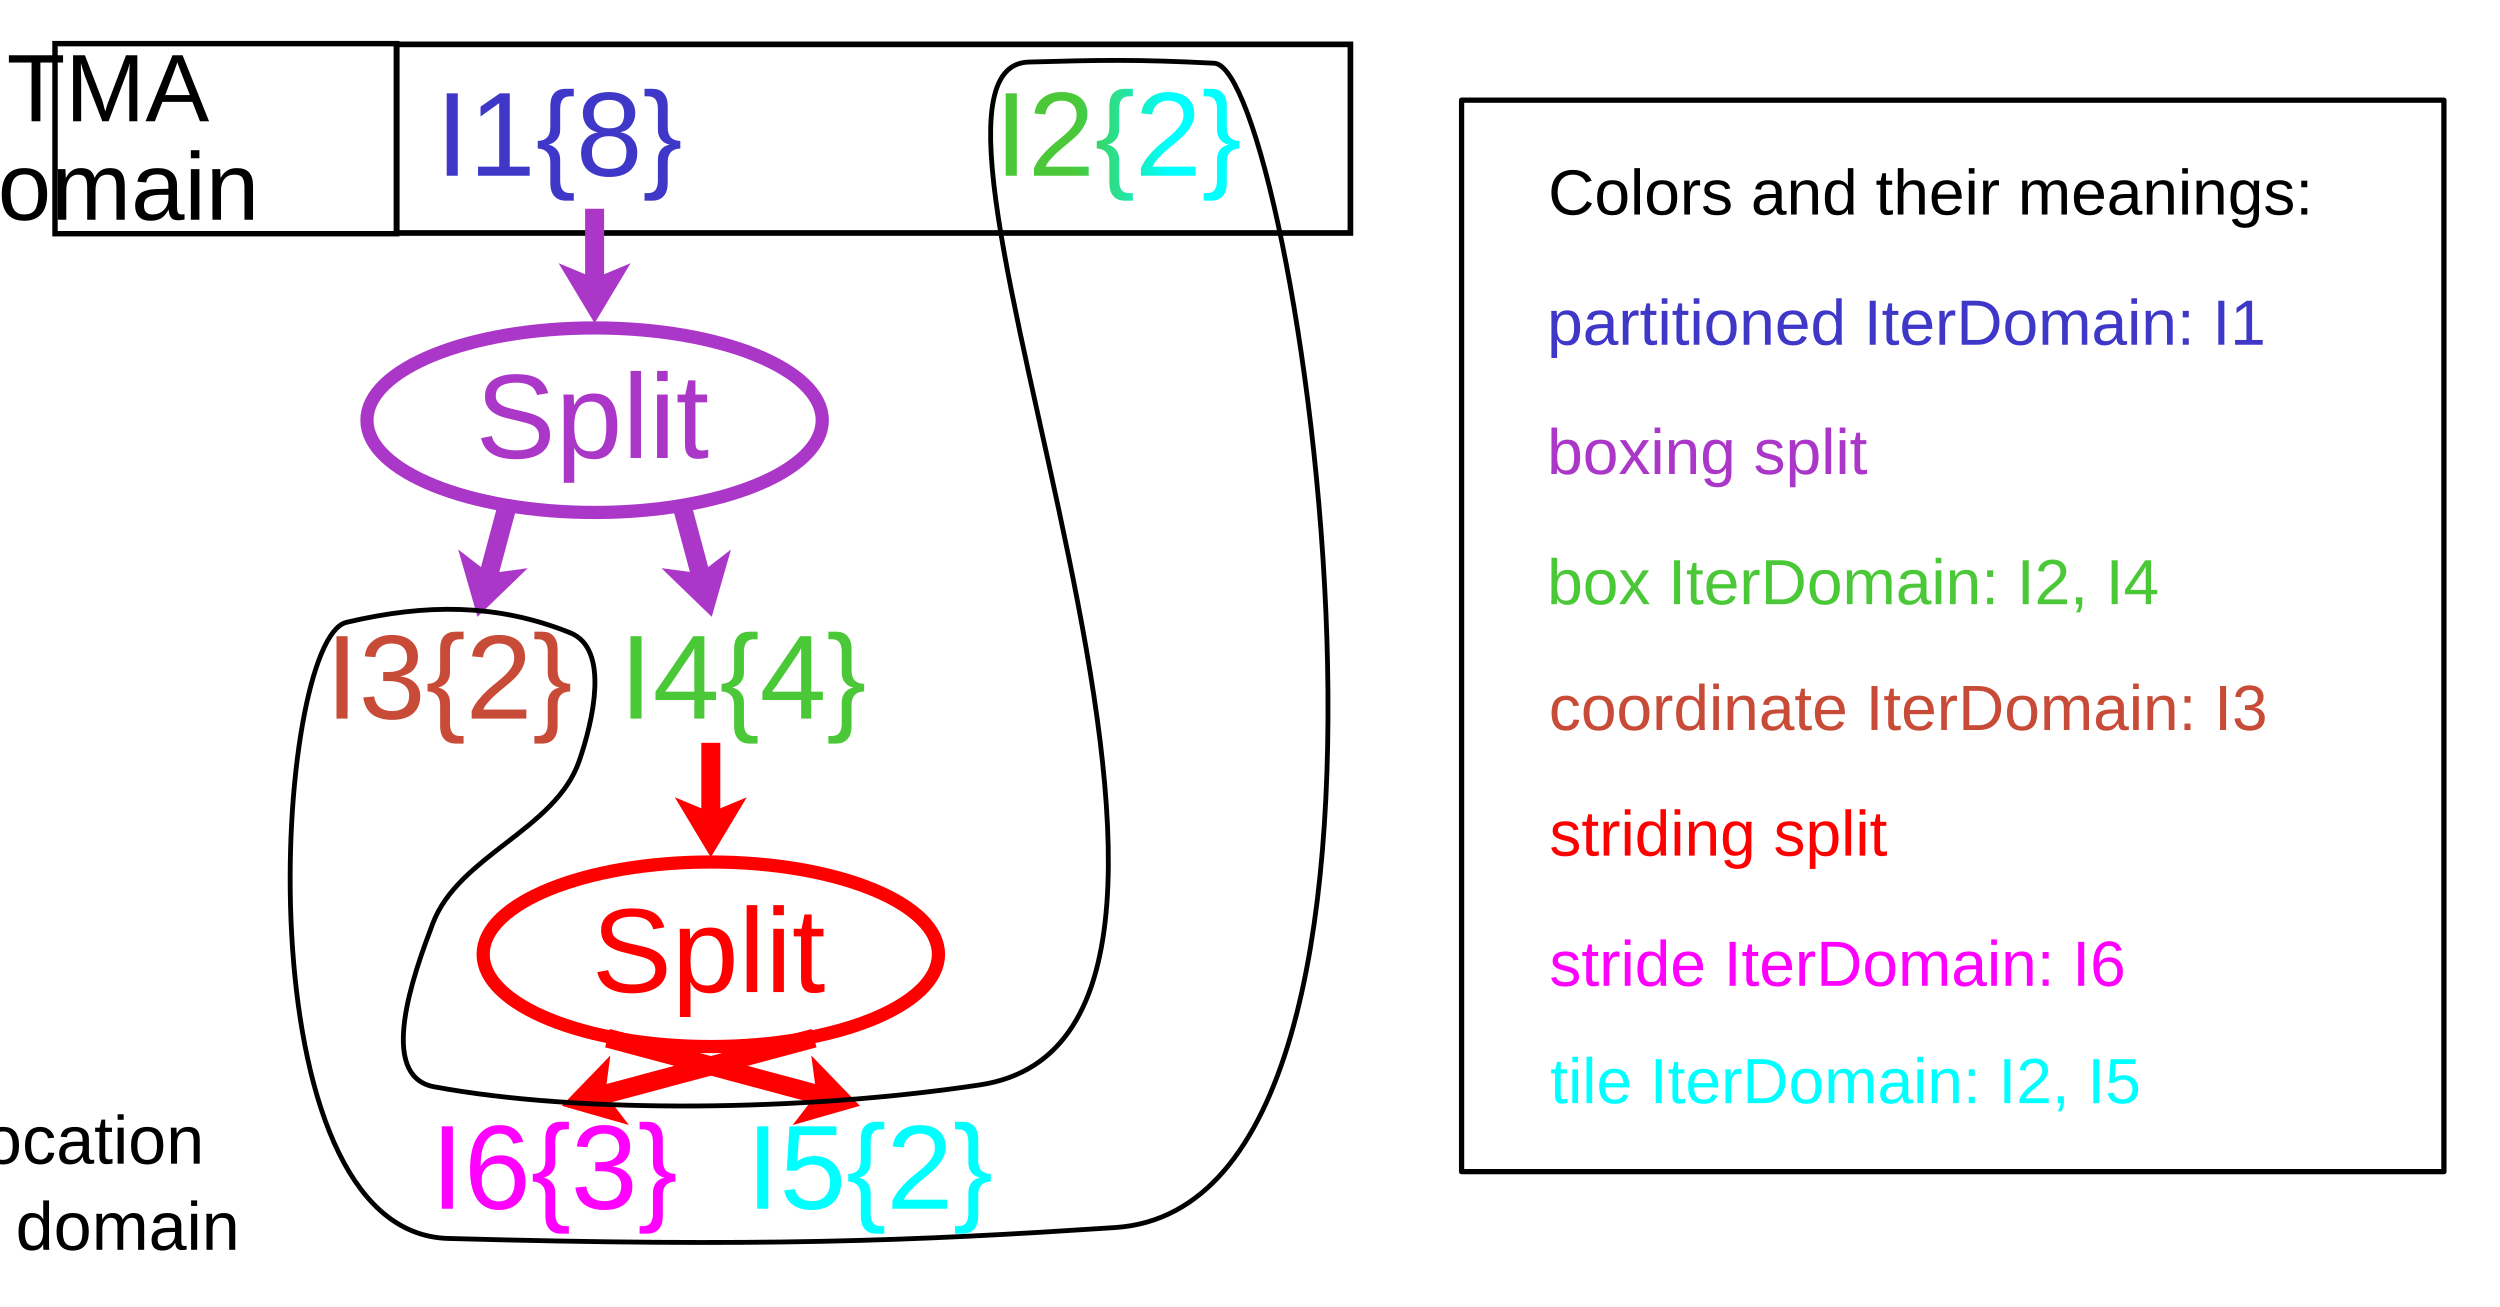
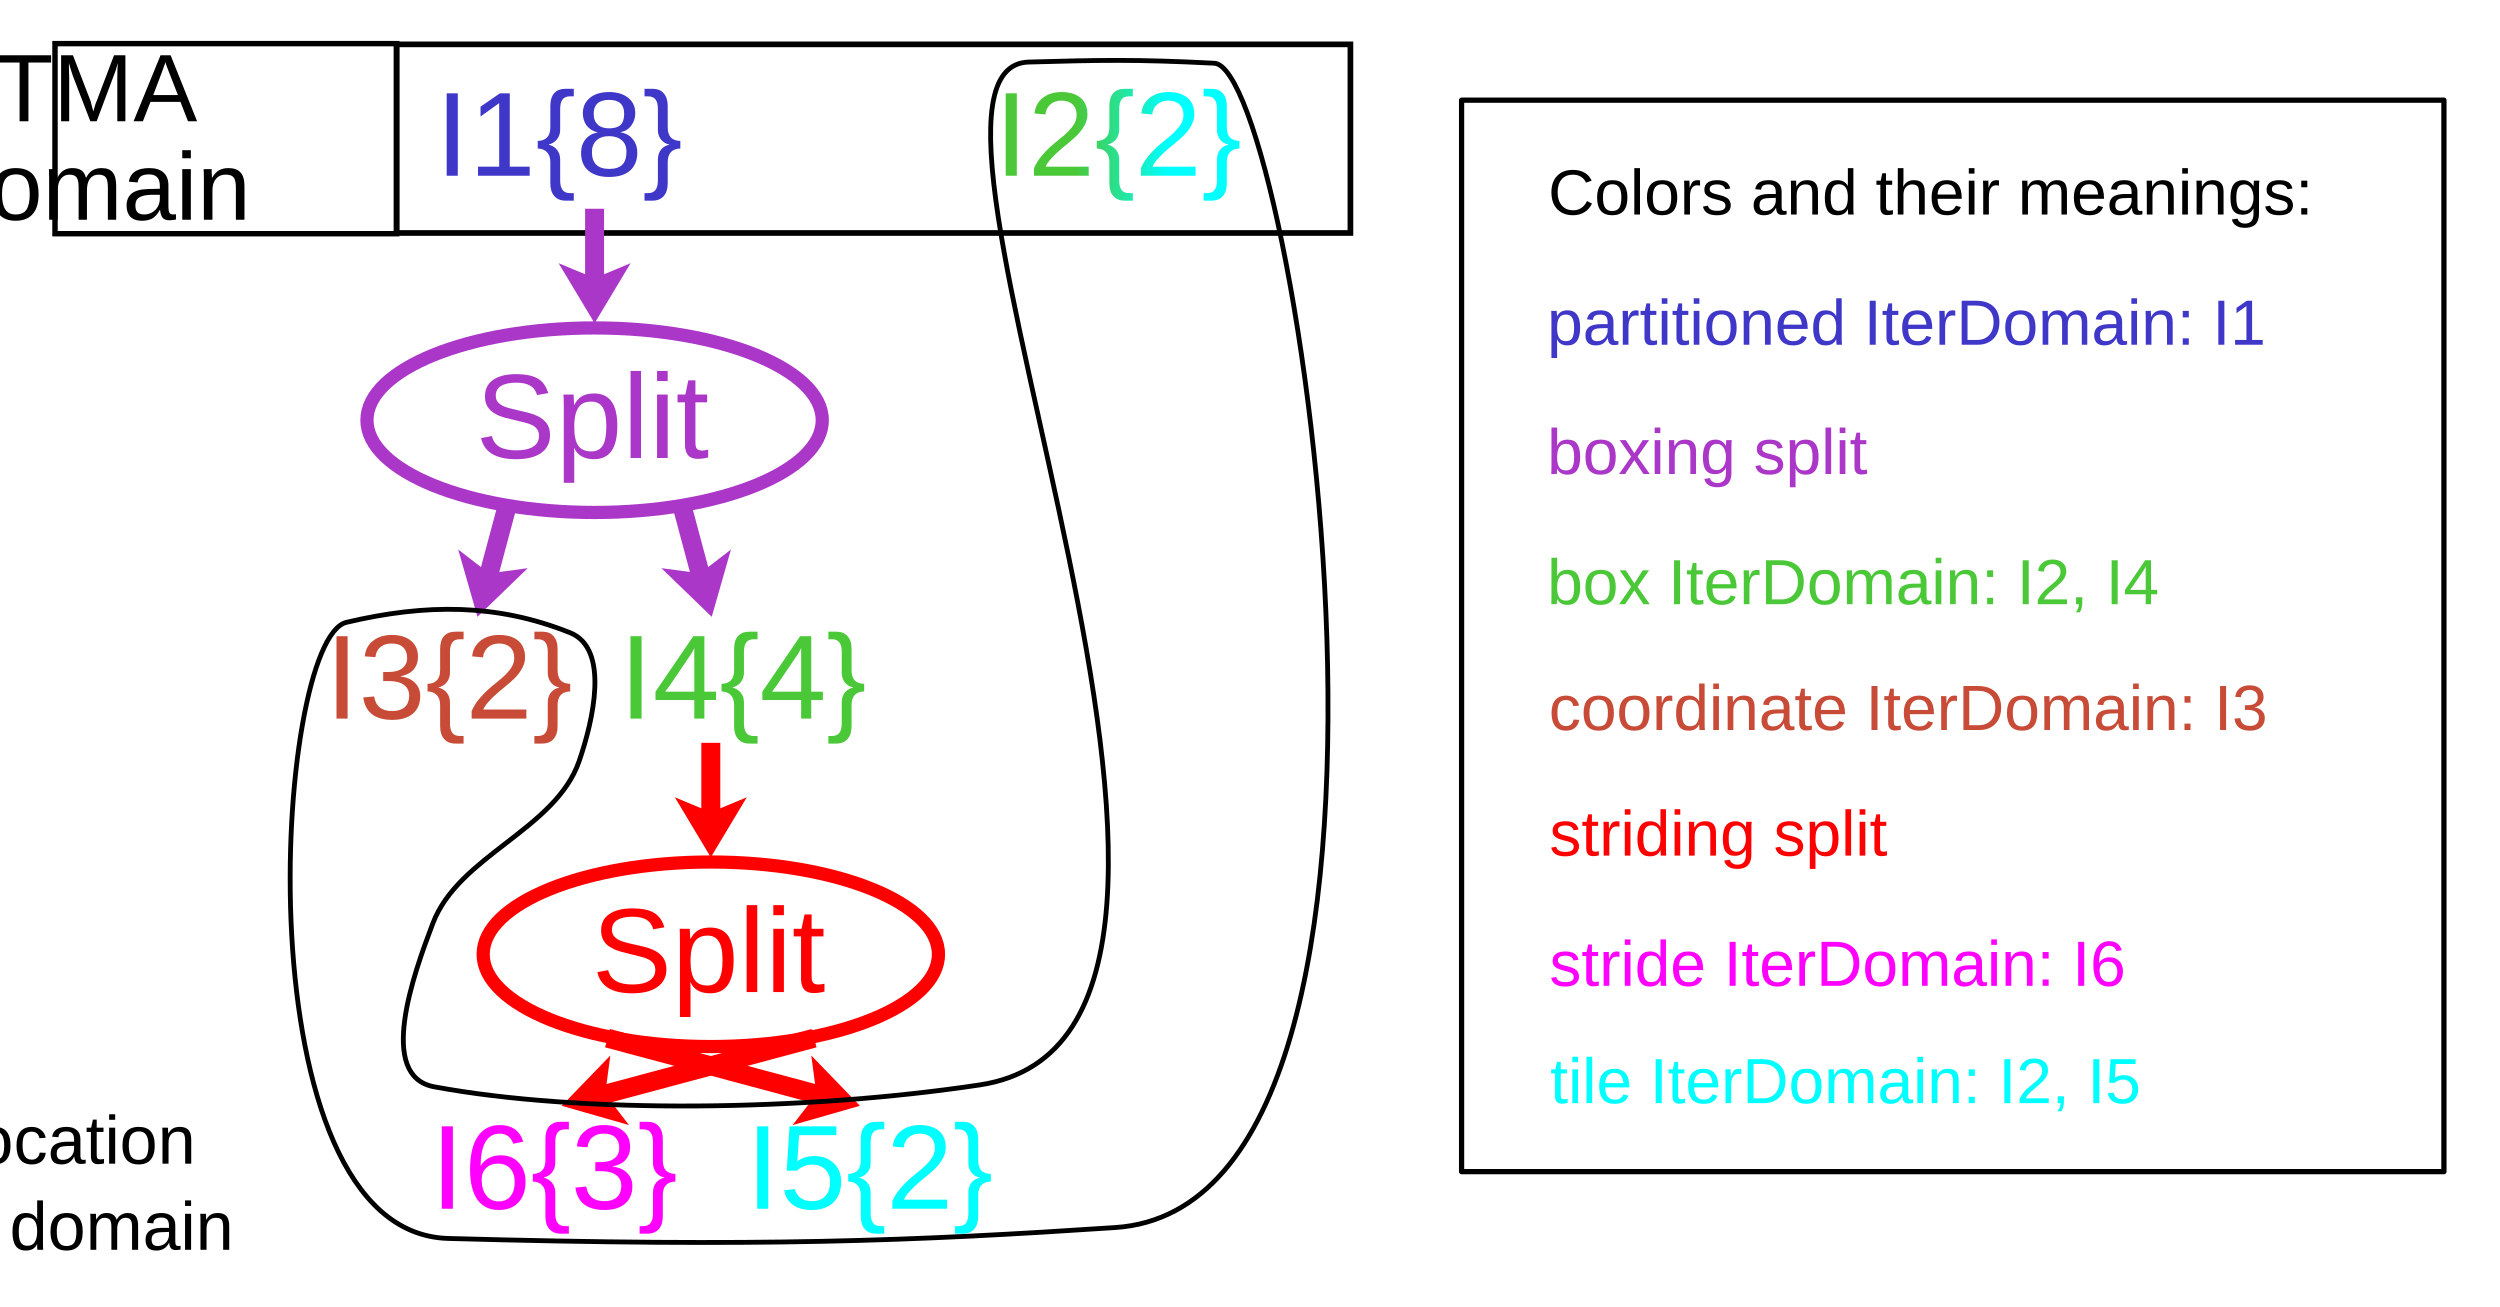
<svg xmlns="http://www.w3.org/2000/svg" xmlns:xlink="http://www.w3.org/1999/xlink" width="155mm" height="81mm" viewBox="0 0 155 81" version="1.1" id="svg1" xml:space="preserve">
  <defs id="defs1">
    <linearGradient id="linearGradient1">
      <stop style="stop-color:#4ac837;stop-opacity:1;" offset="0.3" id="stop1" />
      <stop style="stop-color:#00ffff;stop-opacity:1;" offset="0.7" id="stop2" />
    </linearGradient>
    <linearGradient xlink:href="#linearGradient1" id="linearGradient2" x1="62.361" y1="8.969" x2="76.773" y2="8.969" gradientUnits="userSpaceOnUse" />
  </defs>
  <g id="layer1">
-     <text xml:space="preserve" style="font-style:normal;font-weight:normal;font-size:7.442px;line-height:1.25;font-family:sans-serif;fill:#000000;fill-opacity:1;stroke:none;stroke-width:0.186" x="27.007" y="10.895" id="text1-3-2">
+     <text xml:space="preserve" style="font-style:normal;font-weight:normal;font-size:7.442px;line-height:1.25;font-family:Arial;fill:#000000;fill-opacity:1;stroke:none;stroke-width:0.186" x="27.007" y="10.895" id="text1-3-2">
      <tspan id="tspan1-1-6" style="font-style:normal;font-variant:normal;font-weight:normal;font-stretch:normal;font-family:Arial;-inkscape-font-specification:Arial;fill:#3e37c8;fill-opacity:1;stroke-width:0.186" x="27.007" y="10.895">I1{8}</tspan>
    </text>
-     <text xml:space="preserve" style="font-style:normal;font-weight:normal;font-size:7.442px;line-height:1.25;font-family:sans-serif;fill:#000000;fill-opacity:1;stroke:none;stroke-width:0.186" x="20.174" y="44.553" id="text1-3-2-6">
+     <text xml:space="preserve" style="font-style:normal;font-weight:normal;font-size:7.442px;line-height:1.25;font-family:Arial;fill:#000000;fill-opacity:1;stroke:none;stroke-width:0.186" x="20.174" y="44.553" id="text1-3-2-6">
      <tspan id="tspan1-1-6-1" style="font-style:normal;font-variant:normal;font-weight:normal;font-stretch:normal;font-family:Arial;-inkscape-font-specification:Arial;fill:#c84b37;fill-opacity:1;stroke-width:0.186" x="20.174" y="44.553">I3{2}</tspan>
    </text>
-     <text xml:space="preserve" style="font-style:normal;font-weight:normal;font-size:7.442px;line-height:1.25;font-family:sans-serif;fill:#000000;fill-opacity:1;stroke:none;stroke-width:0.186" x="38.402" y="44.553" id="text1-3-2-6-6">
+     <text xml:space="preserve" style="font-style:normal;font-weight:normal;font-size:7.442px;line-height:1.25;font-family:Arial;fill:#000000;fill-opacity:1;stroke:none;stroke-width:0.186" x="38.402" y="44.553" id="text1-3-2-6-6">
      <tspan id="tspan1-1-6-1-5" style="font-style:normal;font-variant:normal;font-weight:normal;font-stretch:normal;font-family:Arial;-inkscape-font-specification:Arial;fill:#4ac837;fill-opacity:1;stroke-width:0.186" x="38.402" y="44.553">I4{4}</tspan>
    </text>
-     <text xml:space="preserve" style="font-style:normal;font-weight:normal;font-size:7.442px;line-height:1.25;font-family:sans-serif;fill:url(#linearGradient2);fill-opacity:1;stroke:none;stroke-width:0.186" x="61.667" y="10.895" id="text3-7-9">
+     <text xml:space="preserve" style="font-style:normal;font-weight:normal;font-size:7.442px;line-height:1.25;font-family:Arial;fill:url(#linearGradient2);fill-opacity:1;stroke:none;stroke-width:0.186" x="61.667" y="10.895" id="text3-7-9">
      <tspan id="tspan3-8-5" style="font-style:normal;font-variant:normal;font-weight:normal;font-stretch:normal;font-family:Arial;-inkscape-font-specification:Arial;fill:url(#linearGradient2);fill-opacity:1;stroke-width:0.186" x="61.667" y="10.895">I2{2}</tspan>
    </text>
    <rect style="fill:none;stroke:#000000;stroke-width:0.352;stroke-dasharray:none" id="rect6-6-1" width="59.145" height="11.695" x="24.581" y="2.75" />
    <rect style="fill:none;stroke:#000000;stroke-width:0.336;stroke-dasharray:none" id="rect6-8-0-2" width="21.185" height="11.785" x="3.41" y="2.705" />
-     <text xml:space="preserve" style="font-style:normal;font-weight:normal;font-size:5.954px;line-height:1.25;font-family:sans-serif;fill:#000000;fill-opacity:1;stroke:none;stroke-width:0.186" x="23.815" y="6.112" id="text8-6-7">
+     <text xml:space="preserve" style="font-style:normal;font-weight:normal;font-size:5.954px;line-height:1.25;font-family:Arial;fill:#000000;fill-opacity:1;stroke:none;stroke-width:0.186" x="23.815" y="6.112" id="text8-6-7">
      <tspan id="tspan8-3-2" style="font-style:normal;font-variant:normal;font-weight:normal;font-stretch:normal;font-size:5.954px;font-family:Arial;-inkscape-font-specification:Arial;text-align:end;text-anchor:end;stroke-width:0.186" x="23.815" y="6.112" dy="1.406">TMA</tspan>
      <tspan style="font-style:normal;font-variant:normal;font-weight:normal;font-stretch:normal;font-size:5.954px;font-family:Arial;-inkscape-font-specification:Arial;text-align:end;text-anchor:end;stroke-width:0.186" x="23.815" y="13.624" id="tspan9-2-2" dy="0 0 0 -0.035">domain</tspan>
    </text>
    <g id="g9" transform="matrix(0.7031921,0,0,0.7031921,-5.244774,-1.876224)">
      <g id="g2" transform="translate(5.6063,-15.55637)">
        <path d="m 54.277,46.722 -3.175,-5.292 3.175,1.323 3.175,-1.323 z" id="path1-7-8" style="fill:#ab37c8;fill-opacity:1;stroke:none;stroke-width:0.265" />
        <rect style="fill:#ab37c8;fill-opacity:1;stroke:none;stroke-width:0.129" id="rect13-6-5" width="1.673" height="6.77" x="53.441" y="36.63" />
      </g>
      <g id="g6" transform="translate(2.116667,1.280543)">
        <g id="g2-2" transform="rotate(15,16.48764,25.27884)">
          <path d="m 54.277,46.722 -3.175,-5.292 3.175,1.323 3.175,-1.323 z" id="path1-7-8-3" style="fill:#ab37c8;fill-opacity:1;stroke:none;stroke-width:0.265" />
          <rect style="fill:#ab37c8;fill-opacity:1;stroke:none;stroke-width:0.129" id="rect13-6-5-7" width="1.673" height="6.77" x="53.441" y="36.63" />
        </g>
        <g id="g2-2-8" transform="rotate(-15,95.55672,-1.227558)">
          <path d="m 54.277,46.722 -3.175,-5.292 3.175,1.323 3.175,-1.323 z" id="path1-7-8-3-9" style="fill:#ab37c8;fill-opacity:1;stroke:none;stroke-width:0.265" />
          <rect style="fill:#ab37c8;fill-opacity:1;stroke:none;stroke-width:0.129" id="rect13-6-5-7-7" width="1.673" height="6.77" x="53.441" y="36.63" />
        </g>
      </g>
      <g id="g5">
-         <text xml:space="preserve" style="font-style:normal;font-weight:normal;font-size:10.583px;line-height:1.25;font-family:sans-serif;fill:#000000;fill-opacity:1;stroke:none;stroke-width:0.265" x="49.391" y="43.047" id="text19">
+         <text xml:space="preserve" style="font-style:normal;font-weight:normal;font-size:10.583px;line-height:1.25;font-family:Arial;fill:#000000;fill-opacity:1;stroke:none;stroke-width:0.265" x="49.391" y="43.047" id="text19">
          <tspan id="tspan19" style="font-style:normal;font-variant:normal;font-weight:normal;font-stretch:normal;font-family:Arial;-inkscape-font-specification:Arial;fill:#ab37c8;fill-opacity:1;stroke-width:0.265" x="49.391" y="43.047">Split</tspan>
        </text>
        <ellipse style="fill:none;fill-opacity:1;stroke:#ab37c8;stroke-width:1.165;stroke-dasharray:none;stroke-opacity:1" id="path19" cx="59.884" cy="39.717" rx="20.072" ry="8.135" />
      </g>
    </g>
    <g id="g2-0" transform="matrix(0.7031921,0,0,0.7031921,5.902509,20.29697)" style="fill:#ff0000">
      <path d="m 54.277,46.722 -3.175,-5.292 3.175,1.323 3.175,-1.323 z" id="path1-7-8-2" style="fill:#ff0000;fill-opacity:1;stroke:none;stroke-width:0.265" />
      <rect style="fill:#ff0000;fill-opacity:1;stroke:none;stroke-width:0.129" id="rect13-6-5-4" width="1.673" height="6.77" x="53.441" y="36.63" />
    </g>
    <g id="g7" transform="translate(-0.02431971)">
      <g id="g4" transform="rotate(75,52.40112,49.18057)">
        <path d="m 66.577,71.15 -2.233,-3.721 2.233,0.93 2.233,-0.93 z" id="path1-7-8-3-9-2" style="fill:#ff0000;fill-opacity:1;stroke:none;stroke-width:0.186" />
        <rect style="fill:#ff0000;fill-opacity:1;stroke:none;stroke-width:0.155" id="rect13-6-5-7-7-7" width="1.176" height="13.865" x="65.989" y="54.95" />
      </g>
      <g id="g4-6" transform="matrix(-0.258819,0.9659258,0.9659258,0.258819,1.84499,-14.1639)">
        <path d="m 66.577,71.15 -2.233,-3.721 2.233,0.93 2.233,-0.93 z" id="path1-7-8-3-9-2-0" style="fill:#ff0000;fill-opacity:1;stroke:none;stroke-width:0.186" />
        <rect style="fill:#ff0000;fill-opacity:1;stroke:none;stroke-width:0.155" id="rect13-6-5-7-7-7-0" width="1.176" height="13.865" x="65.989" y="54.95" />
      </g>
    </g>
-     <text xml:space="preserve" style="font-style:normal;font-weight:normal;font-size:7.442px;line-height:1.25;font-family:sans-serif;fill:#ff0000;fill-opacity:1;stroke:none;stroke-width:0.186" x="36.691" y="61.506" id="text19-7">
+     <text xml:space="preserve" style="font-style:normal;font-weight:normal;font-size:7.442px;line-height:1.25;font-family:Arial;fill:#ff0000;fill-opacity:1;stroke:none;stroke-width:0.186" x="36.691" y="61.506" id="text19-7">
      <tspan id="tspan19-9" style="font-style:normal;font-variant:normal;font-weight:normal;font-stretch:normal;font-family:Arial;-inkscape-font-specification:Arial;fill:#ff0000;fill-opacity:1;stroke-width:0.186" x="36.691" y="61.506">Split</tspan>
    </text>
    <ellipse style="fill:none;fill-opacity:1;stroke:#ff0000;stroke-width:0.819;stroke-dasharray:none;stroke-opacity:1" id="path19-0" cx="44.07" cy="59.165" rx="14.114" ry="5.721" />
-     <text xml:space="preserve" style="font-style:normal;font-weight:normal;font-size:7.442px;line-height:1.25;font-family:sans-serif;fill:#ff00ff;fill-opacity:1;stroke:none;stroke-width:0.186" x="26.705" y="74.941" id="text1-3-2-6-6-7">
+     <text xml:space="preserve" style="font-style:normal;font-weight:normal;font-size:7.442px;line-height:1.25;font-family:Arial;fill:#ff00ff;fill-opacity:1;stroke:none;stroke-width:0.186" x="26.705" y="74.941" id="text1-3-2-6-6-7">
      <tspan id="tspan1-1-6-1-5-0" style="font-style:normal;font-variant:normal;font-weight:normal;font-stretch:normal;font-family:Arial;-inkscape-font-specification:Arial;fill:#ff00ff;fill-opacity:1;stroke-width:0.186" x="26.705" y="74.941">I6{3}</tspan>
    </text>
-     <text xml:space="preserve" style="font-style:normal;font-weight:normal;font-size:7.442px;line-height:1.25;font-family:sans-serif;fill:#00ffff;fill-opacity:1;stroke:none;stroke-width:0.186" x="46.258" y="74.941" id="text1-3-2-6-6-6">
+     <text xml:space="preserve" style="font-style:normal;font-weight:normal;font-size:7.442px;line-height:1.25;font-family:Arial;fill:#00ffff;fill-opacity:1;stroke:none;stroke-width:0.186" x="46.258" y="74.941" id="text1-3-2-6-6-6">
      <tspan id="tspan1-1-6-1-5-5" style="font-style:normal;font-variant:normal;font-weight:normal;font-stretch:normal;font-family:Arial;-inkscape-font-specification:Arial;fill:#00ffff;fill-opacity:1;stroke-width:0.186" x="46.258" y="74.941">I5{2}</tspan>
    </text>
    <g id="g3" transform="matrix(0.7031921,0,0,0.7031921,1.453131,4.159914)">
      <rect style="fill:none;fill-opacity:1;stroke:#000000;stroke-width:0.462;stroke-linejoin:round;stroke-dasharray:none;stroke-opacity:1" id="rect7" width="86.613" height="94.472" x="126.8" y="2.916" />
      <g id="g1" transform="translate(0.02619151,0.4926587)">
        <text xml:space="preserve" style="font-size:5.644px;fill:#3e37c8;fill-opacity:1;stroke-width:0.5;stroke-dasharray:none" x="134.322" y="23.986" id="text6">
          <tspan id="tspan6" style="font-style:normal;font-variant:normal;font-weight:normal;font-stretch:normal;font-size:5.644px;font-family:Arial;-inkscape-font-specification:Arial;stroke-width:0.5" x="134.322" y="23.986">partitioned IterDomain: I1</tspan>
        </text>
        <text xml:space="preserve" style="font-size:5.644px;fill:#ab37c8;fill-opacity:1;stroke-width:0.5;stroke-dasharray:none" x="134.325" y="35.384" id="text6-8">
          <tspan id="tspan6-8" style="font-style:normal;font-variant:normal;font-weight:normal;font-stretch:normal;font-size:5.644px;font-family:Arial;-inkscape-font-specification:Arial;fill:#ab37c8;fill-opacity:1;stroke-width:0.5" x="134.325" y="35.384">boxing split</tspan>
        </text>
        <text xml:space="preserve" style="font-size:5.644px;fill:#4ac837;fill-opacity:1;stroke-width:0.5;stroke-dasharray:none" x="134.325" y="46.864" id="text6-9">
          <tspan id="tspan6-2" style="font-style:normal;font-variant:normal;font-weight:normal;font-stretch:normal;font-size:5.644px;font-family:Arial;-inkscape-font-specification:Arial;fill:#4ac837;fill-opacity:1;stroke-width:0.5" x="134.325" y="46.864">box IterDomain: I2, I4</tspan>
        </text>
        <text xml:space="preserve" style="font-size:5.644px;fill:#c84b37;fill-opacity:1;stroke-width:0.5;stroke-dasharray:none" x="134.473" y="57.955" id="text6-9-2">
          <tspan id="tspan6-2-6" style="font-style:normal;font-variant:normal;font-weight:normal;font-stretch:normal;font-size:5.644px;font-family:Arial;-inkscape-font-specification:Arial;fill:#c84b37;fill-opacity:1;stroke-width:0.5" x="134.473" y="57.955">coordinate IterDomain: I3</tspan>
        </text>
        <text xml:space="preserve" style="font-size:5.644px;fill:#3e37c8;fill-opacity:1;stroke-width:0.5;stroke-dasharray:none" x="134.413" y="12.506" id="text6-2">
          <tspan id="tspan6-7" style="font-style:normal;font-variant:normal;font-weight:normal;font-stretch:normal;font-size:5.644px;font-family:Arial;-inkscape-font-specification:Arial;fill:#000000;fill-opacity:1;stroke-width:0.5" x="134.413" y="12.506">Colors and their meanings:</tspan>
        </text>
        <text xml:space="preserve" style="font-size:5.644px;fill:#ff0000;fill-opacity:1;stroke-width:0.5;stroke-dasharray:none" x="134.52" y="69.03" id="text6-9-2-8">
          <tspan id="tspan6-2-6-0" style="font-style:normal;font-variant:normal;font-weight:normal;font-stretch:normal;font-size:5.644px;font-family:Arial;-inkscape-font-specification:Arial;fill:#ff0000;fill-opacity:1;stroke-width:0.5" x="134.52" y="69.03">striding split</tspan>
        </text>
        <text xml:space="preserve" style="font-size:5.644px;fill:#ff00ff;fill-opacity:1;stroke-width:0.5;stroke-dasharray:none" x="134.52" y="80.51" id="text6-9-2-3">
          <tspan id="tspan6-2-6-5" style="font-style:normal;font-variant:normal;font-weight:normal;font-stretch:normal;font-size:5.644px;font-family:Arial;-inkscape-font-specification:Arial;fill:#ff00ff;fill-opacity:1;stroke-width:0.5" x="134.52" y="80.51">stride IterDomain: I6</tspan>
        </text>
        <text xml:space="preserve" style="font-size:5.644px;fill:#00ffff;fill-opacity:1;stroke-width:0.5;stroke-dasharray:none" x="134.595" y="90.855" id="text6-9-2-3-5">
          <tspan id="tspan6-2-6-5-4" style="font-style:normal;font-variant:normal;font-weight:normal;font-stretch:normal;font-size:5.644px;font-family:Arial;-inkscape-font-specification:Arial;fill:#00ffff;fill-opacity:1;stroke-width:0.5" x="134.595" y="90.855">tile IterDomain: I2, I5</tspan>
        </text>
      </g>
    </g>
    <path style="fill:none;stroke:#000000;stroke-width:0.3;stroke-dasharray:none" d="m 21.48,38.585 c 4.935,-1.164 9.332,-1.175 13.871,0.647 2.465,0.99 1.424,5.437 0.559,7.949 -1.471,4.274 -7.475,5.848 -9.077,10.075 -1.197,3.156 -3.477,9.465 0.087,10.126 9.078,1.685 22.941,1.524 33.835,-0.119 C 81.738,64.1 53.413,4.136 63.787,3.847 68.187,3.725 70.401,3.672 75.285,3.92 80.266,4.173 90.965,74.655 69.154,76.107 56.499,76.949 47.148,77.319 27.795,76.784 14.807,76.425 16.994,39.643 21.48,38.585 Z" id="path7" />
-     <text xml:space="preserve" style="font-style:normal;font-weight:normal;font-size:4.233px;line-height:1.25;font-family:sans-serif;fill:#000000;fill-opacity:1;stroke:none;stroke-width:0.186" x="20.364" y="72.149" id="text8-6-7-4">
+     <text xml:space="preserve" style="font-style:normal;font-weight:normal;font-size:4.233px;line-height:1.25;font-family:Arial;fill:#000000;fill-opacity:1;stroke:none;stroke-width:0.186" x="20.364" y="72.149" id="text8-6-7-4">
      <tspan id="tspan8-3-2-1" style="font-style:normal;font-variant:normal;font-weight:normal;font-stretch:normal;font-size:4.233px;font-family:Arial;-inkscape-font-specification:Arial;text-align:end;text-anchor:end;stroke-width:0.186" x="20.364" y="72.149">allocation</tspan>
      <tspan style="font-style:normal;font-variant:normal;font-weight:normal;font-stretch:normal;font-size:4.233px;font-family:Arial;-inkscape-font-specification:Arial;text-align:end;text-anchor:end;stroke-width:0.186" x="20.364" y="77.49" id="tspan9-2-2-6" dy="0 0 0 -0.035">domain</tspan>
    </text>
  </g>
</svg>
